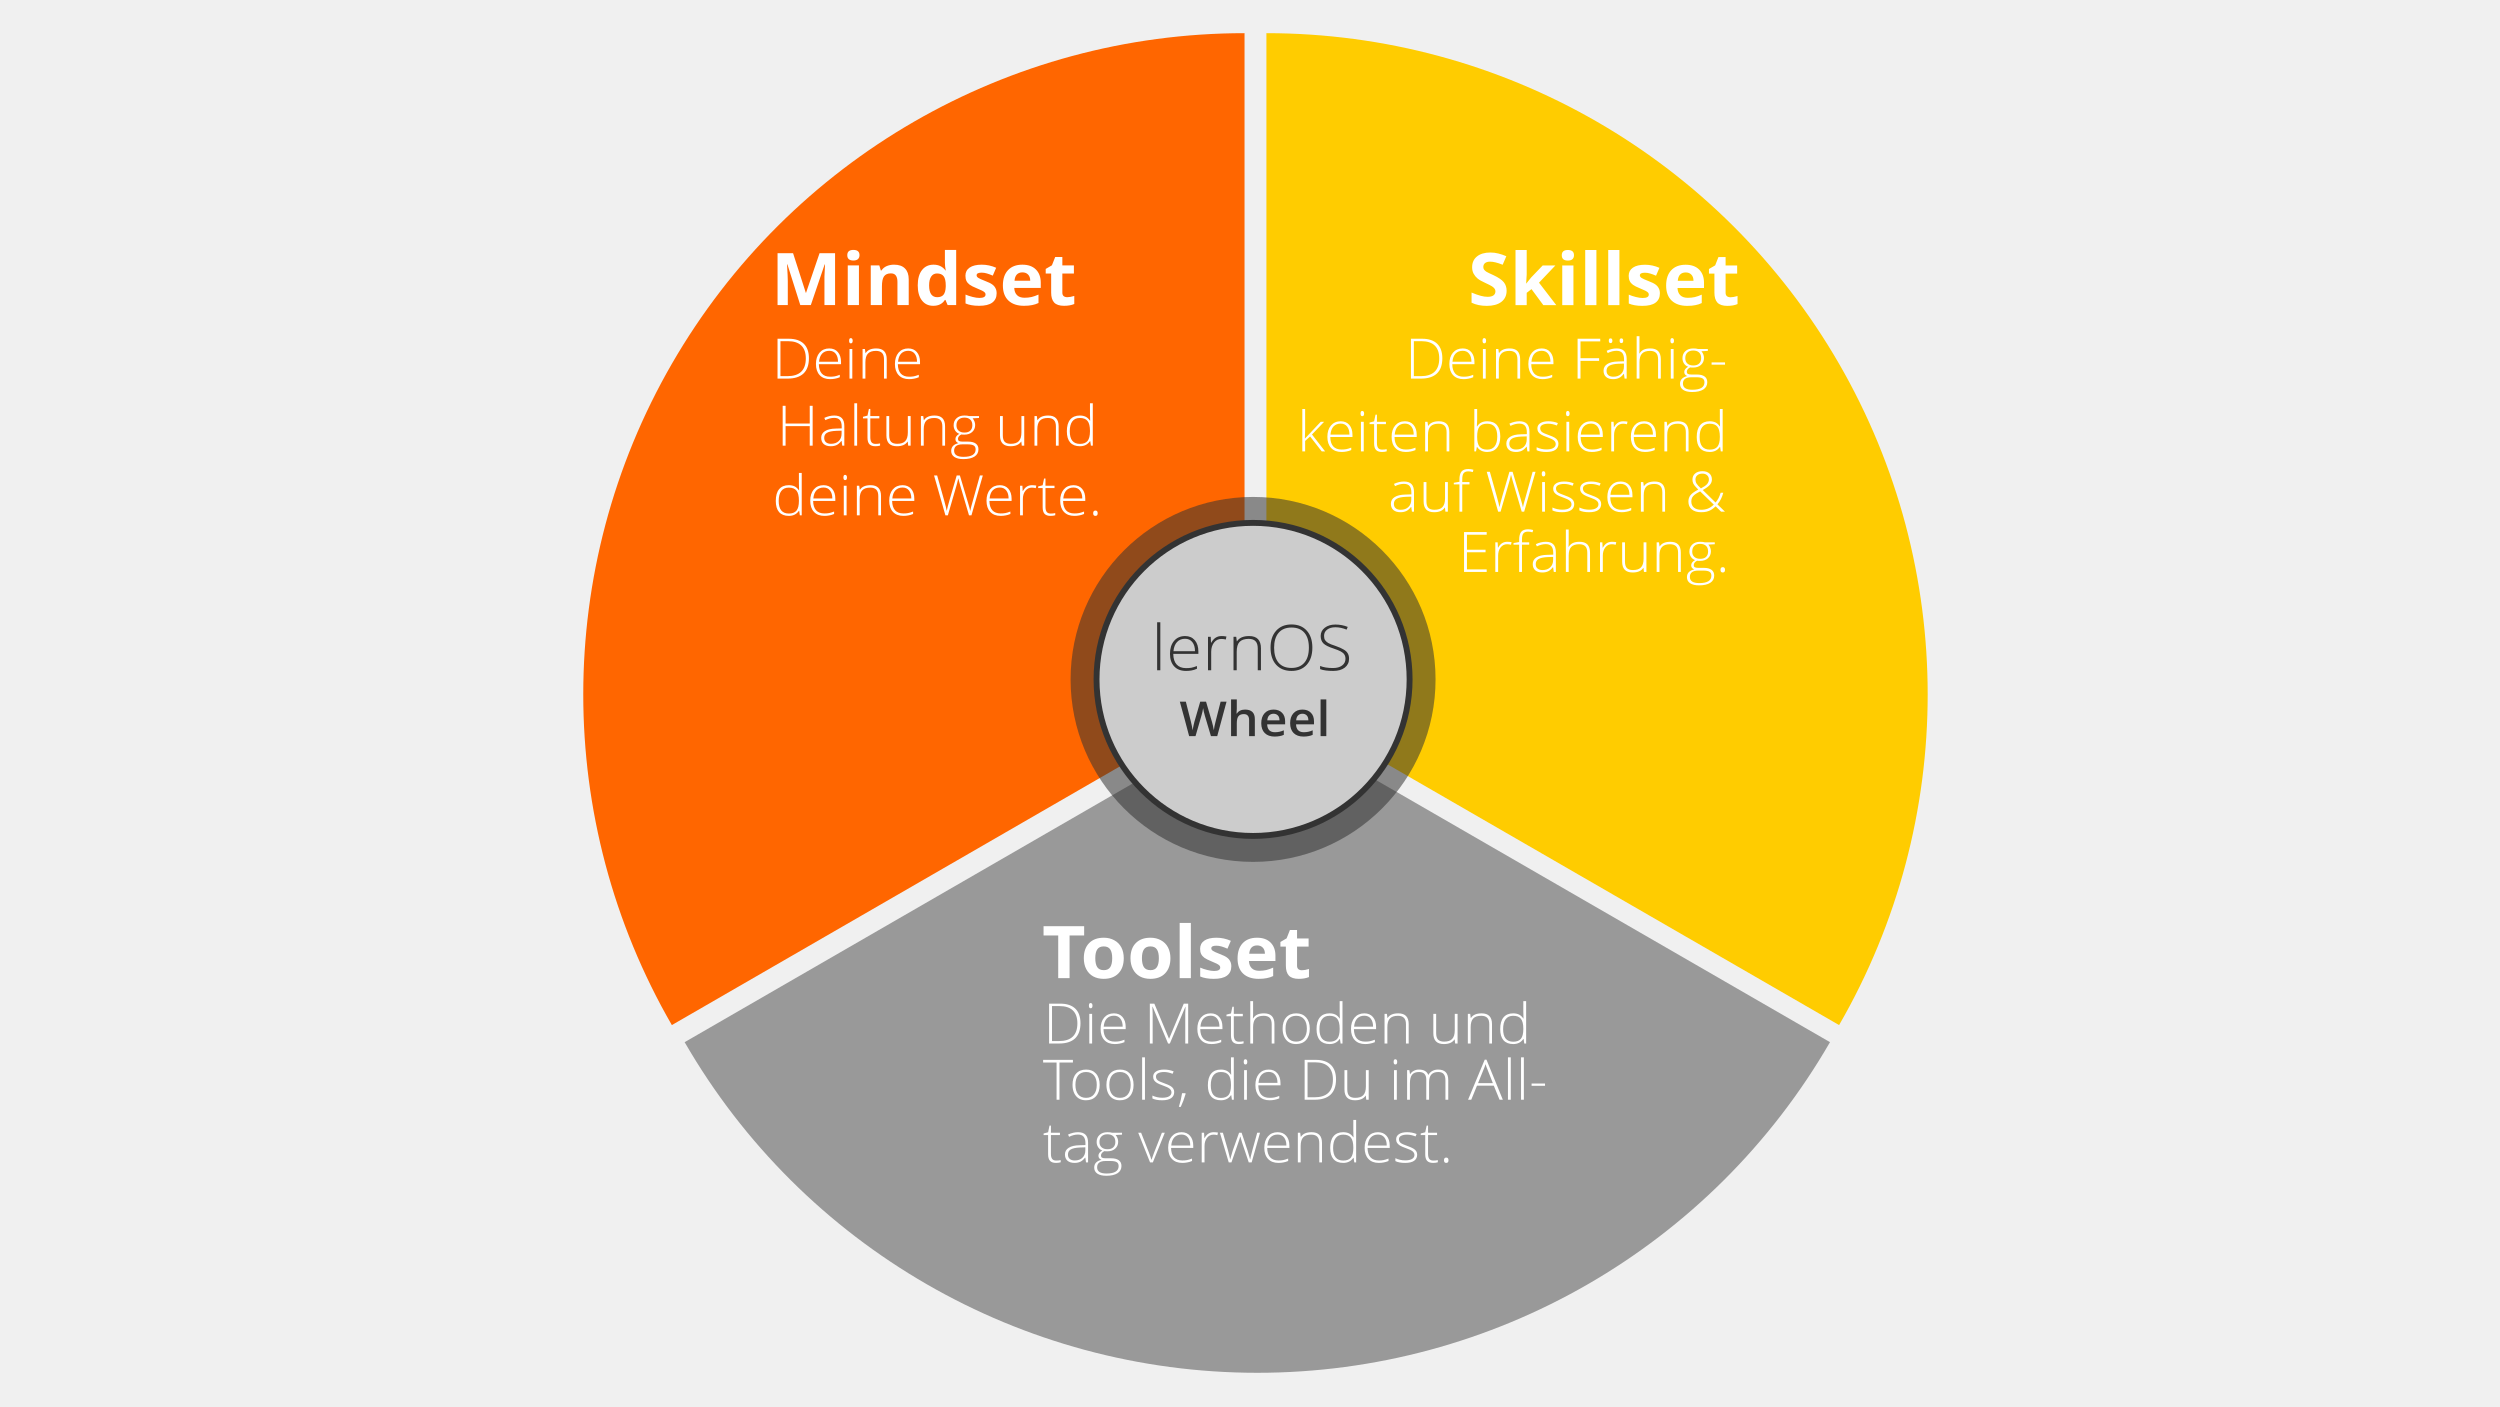
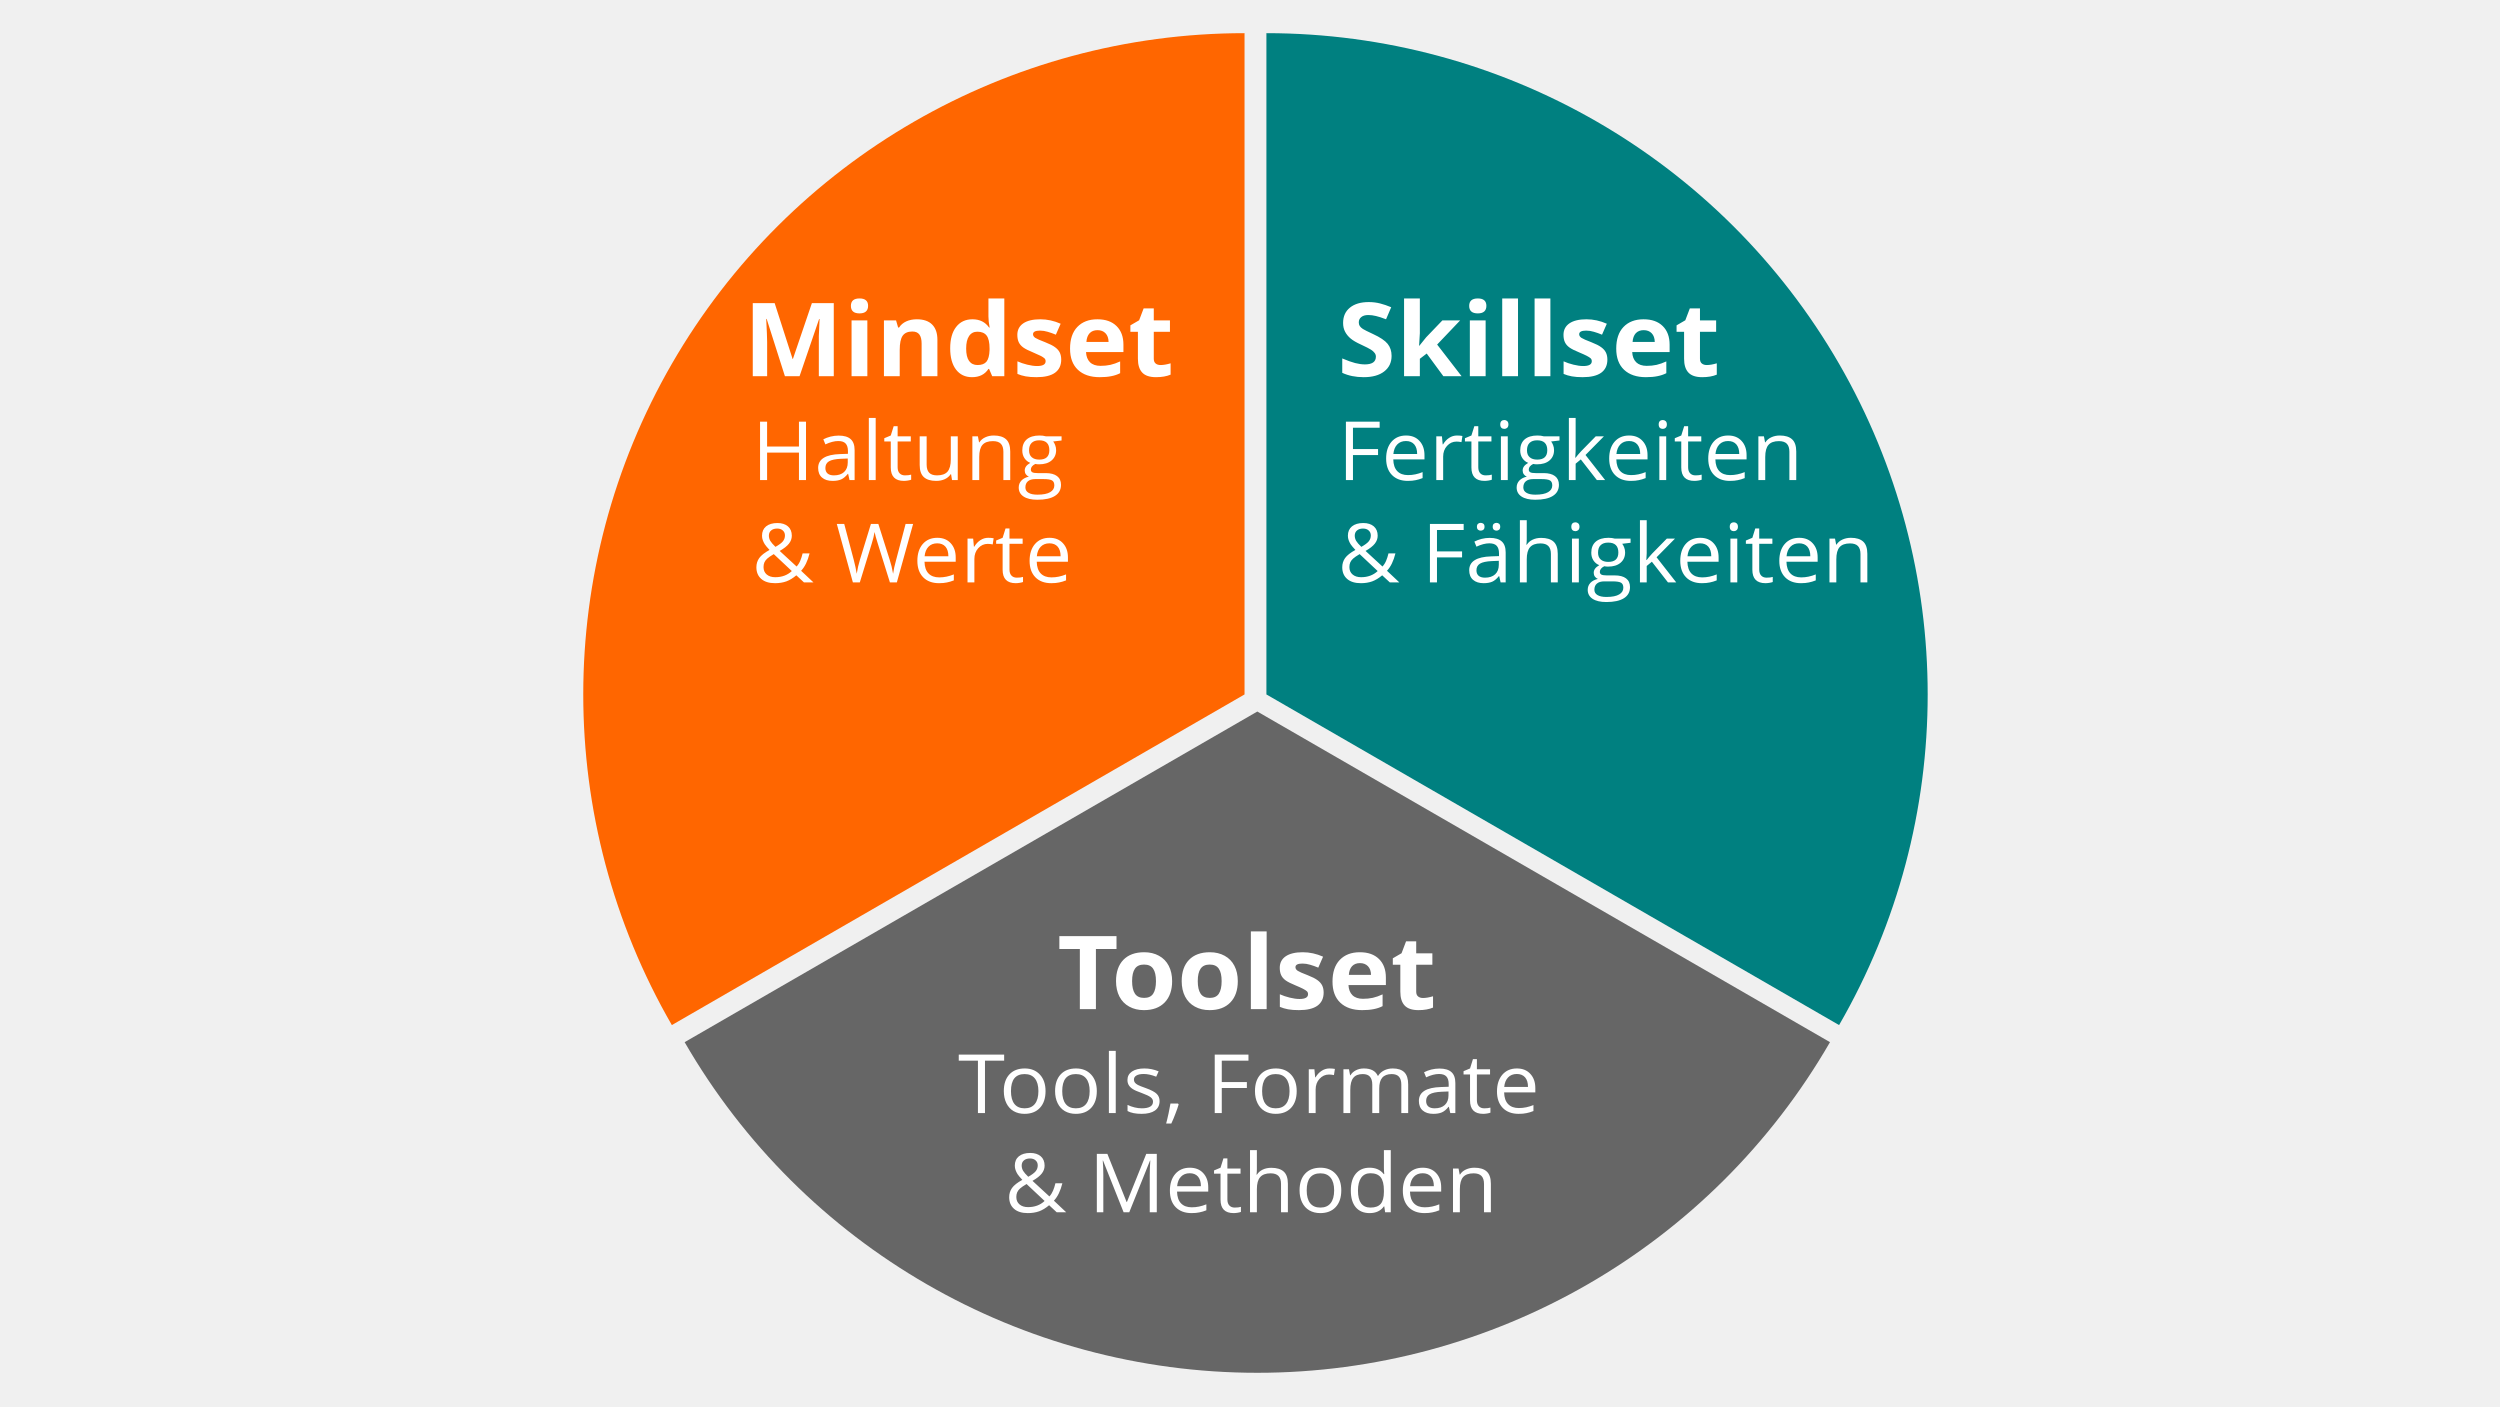
<svg xmlns="http://www.w3.org/2000/svg" width="1600" height="900" viewBox="0 0 423.333 238.125" version="1.1" id="svg311">
  <defs id="defs305">
    <marker orient="auto" refY="0.0" refX="0.0" id="DiamondLend" style="overflow:visible">
      <path id="path3225" d="M 0,-7.071 L -7.071,0 L 0,7.071 L 7.071,0 L 0,-7.071 z " style="fill-rule:evenodd;stroke:#000000;stroke-width:1pt;stroke-opacity:1;fill:#000000;fill-opacity:1" transform="scale(0.8) translate(-7,0)" />
    </marker>
    <marker orient="auto" refY="0.0" refX="0.0" id="marker3402" style="overflow:visible;">
      <path id="path3400" style="fill-rule:evenodd;stroke-width:0.625;stroke-linejoin:round;stroke:#000000;stroke-opacity:1;fill:#000000;fill-opacity:1" d="M 8.719,4.034 L -2.207,0.016 L 8.719,-4.002 C 6.973,-1.63 6.983,1.616 8.719,4.034 z " transform="scale(1.1) rotate(180) translate(1,0)" />
    </marker>
    <marker orient="auto" refY="0.0" refX="0.0" id="Arrow1Lstart" style="overflow:visible">
      <path id="path3128" d="M 0.0,0.0 L 5.0,-5.0 L -12.5,0.0 L 5.0,5.0 L 0.0,0.0 z " style="fill-rule:evenodd;stroke:#000000;stroke-width:1pt;stroke-opacity:1;fill:#000000;fill-opacity:1" transform="scale(0.8) translate(12.5,0)" />
    </marker>
    <marker orient="auto" refY="0.0" refX="0.0" id="Arrow1Lend" style="overflow:visible;">
      <path id="path3131" d="M 0.0,0.0 L 5.0,-5.0 L -12.5,0.0 L 5.0,5.0 L 0.0,0.0 z " style="fill-rule:evenodd;stroke:#000000;stroke-width:1pt;stroke-opacity:1;fill:#000000;fill-opacity:1" transform="scale(0.8) rotate(180) translate(12.5,0)" />
    </marker>
    <marker orient="auto" refY="0.0" refX="0.0" id="Arrow2Lstart" style="overflow:visible">
      <path id="path3146" style="fill-rule:evenodd;stroke-width:0.625;stroke-linejoin:round;stroke:#000000;stroke-opacity:1;fill:#000000;fill-opacity:1" d="M 8.719,4.034 L -2.207,0.016 L 8.719,-4.002 C 6.973,-1.63 6.983,1.616 8.719,4.034 z " transform="scale(1.1) translate(1,0)" />
    </marker>
    <marker orient="auto" refY="0.0" refX="0.0" id="Arrow2Lend" style="overflow:visible;">
      <path id="path3149" style="fill-rule:evenodd;stroke-width:0.625;stroke-linejoin:round;stroke:#000000;stroke-opacity:1;fill:#000000;fill-opacity:1" d="M 8.719,4.034 L -2.207,0.016 L 8.719,-4.002 C 6.973,-1.63 6.983,1.616 8.719,4.034 z " transform="scale(1.1) rotate(180) translate(1,0)" />
    </marker>
  </defs>
  <g id="layer1" transform="translate(0,-58.87497)">
-     <path style="opacity:1;fill:#999999;fill-opacity:1;stroke:none;stroke-width:0.285;stroke-linecap:butt;stroke-miterlimit:4;stroke-dasharray:none;stroke-dashoffset:0;stroke-opacity:1;paint-order:normal" id="path1348-9-6" d="M 309.878,235.348 A 111.976,111.976 0 0 1 212.904,291.335 111.976,111.976 0 0 1 115.931,235.348 l 96.974,-55.988 z" />
-     <path style="opacity:1;fill:#ffcc00;fill-opacity:1;stroke:none;stroke-width:0.285;stroke-linecap:butt;stroke-miterlimit:4;stroke-dasharray:none;stroke-dashoffset:0;stroke-opacity:1;paint-order:normal" id="path1348-9" d="m 214.445,64.491 a 111.976,111.976 0 0 1 96.974,55.988 111.976,111.976 0 0 1 0,111.976 l -96.974,-55.988 z" />
+     <path style="opacity:1;fill:#666666;fill-opacity:1;stroke:none;stroke-width:0.285;stroke-linecap:butt;stroke-miterlimit:4;stroke-dasharray:none;stroke-dashoffset:0;stroke-opacity:1;paint-order:normal" id="path1348-9-6" d="M 309.878,235.348 A 111.976,111.976 0 0 1 212.904,291.335 111.976,111.976 0 0 1 115.931,235.348 l 96.974,-55.988 z" />
+     <path style="opacity:1;fill:#008080;fill-opacity:1;stroke:none;stroke-width:0.285;stroke-linecap:butt;stroke-miterlimit:4;stroke-dasharray:none;stroke-dashoffset:0;stroke-opacity:1;paint-order:normal" id="path1348-9" d="m 214.445,64.491 a 111.976,111.976 0 0 1 96.974,55.988 111.976,111.976 0 0 1 0,111.976 l -96.974,-55.988 z" />
    <path style="opacity:1;fill:#ff6600;fill-opacity:1;stroke:none;stroke-width:0.285;stroke-linecap:butt;stroke-miterlimit:4;stroke-dasharray:none;stroke-dashoffset:0;stroke-opacity:1;paint-order:normal" id="path1348" d="m 113.767,232.455 a 111.976,111.976 0 0 1 0,-111.976 111.976,111.976 0 0 1 96.974,-55.988 l 0,111.976 z" />
-     <text id="text854-4-0-2" y="112.577" x="128.157" style="font-style:normal;font-variant:normal;font-weight:bold;font-stretch:normal;font-size:12.529px;line-height:1.25;font-family:'Open Sans';-inkscape-font-specification:'Open Sans, Bold';font-variant-ligatures:normal;font-variant-caps:normal;font-variant-numeric:normal;font-feature-settings:normal;text-align:start;letter-spacing:0px;word-spacing:0px;writing-mode:lr-tb;text-anchor:start;fill:#ffffff;fill-opacity:1;stroke:none;stroke-width:0.234;" xml:space="preserve" transform="scale(1.018442,0.9818923)">
-       <tspan style="font-style:normal;font-variant:normal;font-weight:bold;font-stretch:normal;font-size:12.529px;font-family:'Open Sans';-inkscape-font-specification:'Open Sans, Bold';font-variant-ligatures:normal;font-variant-caps:normal;font-variant-numeric:normal;font-feature-settings:normal;text-align:start;writing-mode:lr-tb;text-anchor:start;stroke-width:0.234;fill:#ffffff;" y="112.577" x="128.157" id="tspan852-1-1-0">Mindset</tspan>
+     <text id="text854-4-0-2" y="124.837" x="123.581" style="font-style:normal;font-variant:normal;font-weight:bold;font-stretch:normal;font-size:17.639px;line-height:1.25;font-family:'Open Sans';-inkscape-font-specification:'Open Sans, Bold';font-variant-ligatures:normal;font-variant-caps:normal;font-variant-numeric:normal;font-variant-east-asian:normal;text-align:start;letter-spacing:0px;word-spacing:0px;writing-mode:lr-tb;text-anchor:start;fill:#ffffff;fill-opacity:1;stroke:none;stroke-width:0.234" xml:space="preserve" transform="scale(1.018442,0.9818923)">
+       <tspan style="font-style:normal;font-variant:normal;font-weight:bold;font-stretch:normal;font-size:17.639px;font-family:'Open Sans';-inkscape-font-specification:'Open Sans, Bold';font-variant-ligatures:normal;font-variant-caps:normal;font-variant-numeric:normal;font-variant-east-asian:normal;text-align:start;writing-mode:lr-tb;text-anchor:start;fill:#ffffff;stroke-width:0.234" y="124.837" x="123.581" id="tspan852-1-1-0">Mindset</tspan>
    </text>
    <g id="layer2" transform="matrix(0.3684299,0,0,0.3684299,-58.94856,-85.35036)" />
-     <flowRoot xml:space="preserve" id="flowRoot1404" style="fill:black;fill-opacity:1;stroke:none;font-family:sans-serif;font-style:normal;font-weight:normal;font-size:40px;line-height:1.25;letter-spacing:0px;word-spacing:0px">
+     <flowRoot xml:space="preserve" id="flowRoot1404" style="font-style:normal;font-weight:normal;font-size:40px;line-height:1.25;font-family:sans-serif;letter-spacing:0px;word-spacing:0px;fill:#000000;fill-opacity:1;stroke:none">
      <flowRegion id="flowRegion1406">
        <rect id="rect1408" width="21.429" height="168.571" x="542.857" y="-331.429" />
      </flowRegion>
      <flowPara id="flowPara1410" />
    </flowRoot>
-     <text id="text854-4-0-2-1" y="125.255" x="128.31" style="font-style:normal;font-variant:normal;font-weight:bold;font-stretch:normal;font-size:9.623px;line-height:1.25;font-family:'Open Sans';-inkscape-font-specification:'Open Sans, Bold';font-variant-ligatures:normal;font-variant-caps:normal;font-variant-numeric:normal;font-feature-settings:normal;text-align:start;letter-spacing:0px;word-spacing:0px;writing-mode:lr-tb;text-anchor:start;fill:#ffffff;fill-opacity:1;stroke:none;stroke-width:0.18" xml:space="preserve" transform="scale(1.018442,0.9818923)">
-       <tspan style="font-style:normal;font-variant:normal;font-weight:300;font-stretch:normal;font-size:9.623px;font-family:'Open Sans';-inkscape-font-specification:'Open Sans, Light';font-variant-ligatures:normal;font-variant-caps:normal;font-variant-numeric:normal;font-feature-settings:normal;text-align:start;writing-mode:lr-tb;text-anchor:start;fill:#ffffff;stroke-width:0.18" y="125.255" x="128.31" id="tspan852-1-1-0-1">Deine</tspan>
+     <text id="text854-4-0-2-1-7" y="142.755" x="124.98" style="font-style:normal;font-variant:normal;font-weight:normal;font-stretch:normal;font-size:14.111px;line-height:1.25;font-family:'Open Sans';-inkscape-font-specification:'Open Sans, Normal';font-variant-ligatures:normal;font-variant-caps:normal;font-variant-numeric:normal;font-variant-east-asian:normal;text-align:start;letter-spacing:0px;word-spacing:0px;writing-mode:lr-tb;text-anchor:start;fill:#ffffff;fill-opacity:1;stroke:none;stroke-width:0.18" xml:space="preserve" transform="scale(1.018442,0.9818923)">
+       <tspan style="font-style:normal;font-variant:normal;font-weight:normal;font-stretch:normal;font-size:14.111px;font-family:'Open Sans';-inkscape-font-specification:'Open Sans, Normal';font-variant-ligatures:normal;font-variant-caps:normal;font-variant-numeric:normal;font-variant-east-asian:normal;text-align:start;writing-mode:lr-tb;text-anchor:start;fill:#ffffff;stroke-width:0.18" y="142.755" x="124.98" id="tspan852-1-1-0-1-9">Haltung</tspan>
+       <tspan style="font-style:normal;font-variant:normal;font-weight:normal;font-stretch:normal;font-size:14.111px;font-family:'Open Sans';-inkscape-font-specification:'Open Sans, Normal';font-variant-ligatures:normal;font-variant-caps:normal;font-variant-numeric:normal;font-variant-east-asian:normal;text-align:start;writing-mode:lr-tb;text-anchor:start;fill:#ffffff;stroke-width:0.18" y="160.394" x="124.98" id="tspan70">&amp; Werte</tspan>
    </text>
-     <text id="text854-4-0-2-1-7" y="136.823" x="129.165" style="font-style:normal;font-variant:normal;font-weight:bold;font-stretch:normal;font-size:9.623px;line-height:1.25;font-family:'Open Sans';-inkscape-font-specification:'Open Sans, Bold';font-variant-ligatures:normal;font-variant-caps:normal;font-variant-numeric:normal;font-feature-settings:normal;text-align:start;letter-spacing:0px;word-spacing:0px;writing-mode:lr-tb;text-anchor:start;fill:#ffffff;fill-opacity:1;stroke:none;stroke-width:0.18" xml:space="preserve" transform="scale(1.018442,0.9818923)">
-       <tspan style="font-style:normal;font-variant:normal;font-weight:300;font-stretch:normal;font-size:9.623px;font-family:'Open Sans';-inkscape-font-specification:'Open Sans, Light';font-variant-ligatures:normal;font-variant-caps:normal;font-variant-numeric:normal;font-feature-settings:normal;text-align:start;writing-mode:lr-tb;text-anchor:start;fill:#ffffff;stroke-width:0.18" y="136.823" x="129.165" id="tspan852-1-1-0-1-9">Haltung und</tspan>
+     <text id="text854-4-0-2-4" y="124.837" x="222.358" style="font-style:normal;font-variant:normal;font-weight:bold;font-stretch:normal;font-size:17.639px;line-height:1.25;font-family:'Open Sans';-inkscape-font-specification:'Open Sans, Bold';font-variant-ligatures:normal;font-variant-caps:normal;font-variant-numeric:normal;font-variant-east-asian:normal;text-align:start;letter-spacing:0px;word-spacing:0px;writing-mode:lr-tb;text-anchor:start;fill:#ffffff;fill-opacity:1;stroke:none;stroke-width:0.234" xml:space="preserve" transform="scale(1.018442,0.9818923)">
+       <tspan style="font-style:normal;font-variant:normal;font-weight:bold;font-stretch:normal;font-size:17.639px;font-family:'Open Sans';-inkscape-font-specification:'Open Sans, Bold';font-variant-ligatures:normal;font-variant-caps:normal;font-variant-numeric:normal;font-variant-east-asian:normal;text-align:start;writing-mode:lr-tb;text-anchor:start;fill:#ffffff;stroke-width:0.234" y="124.837" x="222.358" id="tspan852-1-1-0-3">Skillset</tspan>
    </text>
-     <text id="text854-4-0-2-1-7-0" y="148.835" x="128.427" style="font-style:normal;font-variant:normal;font-weight:bold;font-stretch:normal;font-size:9.623px;line-height:1.25;font-family:'Open Sans';-inkscape-font-specification:'Open Sans, Bold';font-variant-ligatures:normal;font-variant-caps:normal;font-variant-numeric:normal;font-feature-settings:normal;text-align:start;letter-spacing:0px;word-spacing:0px;writing-mode:lr-tb;text-anchor:start;fill:#ffffff;fill-opacity:1;stroke:none;stroke-width:0.18" xml:space="preserve" transform="scale(1.018442,0.9818923)">
-       <tspan style="font-style:normal;font-variant:normal;font-weight:300;font-stretch:normal;font-size:9.623px;font-family:'Open Sans';-inkscape-font-specification:'Open Sans, Light';font-variant-ligatures:normal;font-variant-caps:normal;font-variant-numeric:normal;font-feature-settings:normal;text-align:start;writing-mode:lr-tb;text-anchor:start;fill:#ffffff;stroke-width:0.18" y="148.835" x="128.427" id="tspan852-1-1-0-1-9-1">deine Werte.</tspan>
+     <text id="text854-4-0-2-1-2" y="142.755" x="222.389" style="font-style:normal;font-variant:normal;font-weight:normal;font-stretch:normal;font-size:14.111px;line-height:1.25;font-family:'Open Sans';-inkscape-font-specification:'Open Sans, Normal';font-variant-ligatures:normal;font-variant-caps:normal;font-variant-numeric:normal;font-variant-east-asian:normal;text-align:start;letter-spacing:0px;word-spacing:0px;writing-mode:lr-tb;text-anchor:start;fill:#ffffff;fill-opacity:1;stroke:none;stroke-width:0.18" xml:space="preserve" transform="scale(1.018442,0.9818923)">
+       <tspan style="font-style:normal;font-variant:normal;font-weight:normal;font-stretch:normal;font-size:14.111px;font-family:'Open Sans';-inkscape-font-specification:'Open Sans, Normal';font-variant-ligatures:normal;font-variant-caps:normal;font-variant-numeric:normal;font-variant-east-asian:normal;text-align:start;writing-mode:lr-tb;text-anchor:start;fill:#ffffff;stroke-width:0.18" y="142.755" x="222.389" id="tspan852-1-1-0-1-5">Fertigkeiten</tspan>
+       <tspan style="font-style:normal;font-variant:normal;font-weight:normal;font-stretch:normal;font-size:14.111px;font-family:'Open Sans';-inkscape-font-specification:'Open Sans, Normal';font-variant-ligatures:normal;font-variant-caps:normal;font-variant-numeric:normal;font-variant-east-asian:normal;text-align:start;writing-mode:lr-tb;text-anchor:start;fill:#ffffff;stroke-width:0.18" y="160.394" x="222.389" id="tspan72">&amp; Fähigkeiten</tspan>
    </text>
-     <text id="text854-4-0-2-4" y="112.585" x="244.092" style="font-style:normal;font-variant:normal;font-weight:bold;font-stretch:normal;font-size:12.529px;line-height:1.25;font-family:'Open Sans';-inkscape-font-specification:'Open Sans, Bold';font-variant-ligatures:normal;font-variant-caps:normal;font-variant-numeric:normal;font-feature-settings:normal;text-align:start;letter-spacing:0px;word-spacing:0px;writing-mode:lr-tb;text-anchor:start;fill:#ffffff;fill-opacity:1;stroke:none;stroke-width:0.234;" xml:space="preserve" transform="scale(1.018442,0.9818923)">
-       <tspan style="font-style:normal;font-variant:normal;font-weight:bold;font-stretch:normal;font-size:12.529px;font-family:'Open Sans';-inkscape-font-specification:'Open Sans, Bold';font-variant-ligatures:normal;font-variant-caps:normal;font-variant-numeric:normal;font-feature-settings:normal;text-align:start;writing-mode:lr-tb;text-anchor:start;stroke-width:0.234;fill:#ffffff;" y="112.585" x="244.092" id="tspan852-1-1-0-3">Skillset</tspan>
+     <text id="text854-4-0-2-1-2-7-2-7" y="251.912" x="159.286" style="font-style:normal;font-variant:normal;font-weight:normal;font-stretch:normal;font-size:14.111px;line-height:1.25;font-family:'Open Sans';-inkscape-font-specification:'Open Sans, Normal';font-variant-ligatures:normal;font-variant-caps:normal;font-variant-numeric:normal;font-variant-east-asian:normal;text-align:start;letter-spacing:0px;word-spacing:0px;writing-mode:lr-tb;text-anchor:start;fill:#ffffff;fill-opacity:1;stroke:none;stroke-width:0.18" xml:space="preserve" transform="scale(1.018442,0.9818923)">
+       <tspan style="font-style:normal;font-variant:normal;font-weight:normal;font-stretch:normal;font-size:14.111px;font-family:'Open Sans';-inkscape-font-specification:'Open Sans, Normal';font-variant-ligatures:normal;font-variant-caps:normal;font-variant-numeric:normal;font-variant-east-asian:normal;text-align:start;writing-mode:lr-tb;text-anchor:start;fill:#ffffff;stroke-width:0.18" y="251.912" x="159.286" id="tspan852-1-1-0-1-5-7-7-9">Tools, Formate</tspan>
+       <tspan style="font-style:normal;font-variant:normal;font-weight:normal;font-stretch:normal;font-size:14.111px;font-family:'Open Sans';-inkscape-font-specification:'Open Sans, Normal';font-variant-ligatures:normal;font-variant-caps:normal;font-variant-numeric:normal;font-variant-east-asian:normal;text-align:start;writing-mode:lr-tb;text-anchor:start;fill:#ffffff;stroke-width:0.18" y="269.55" x="159.286" id="tspan74" />
    </text>
-     <text id="text854-4-0-2-1-2" y="125.255" x="233.625" style="font-style:normal;font-variant:normal;font-weight:bold;font-stretch:normal;font-size:9.623px;line-height:1.25;font-family:'Open Sans';-inkscape-font-specification:'Open Sans, Bold';font-variant-ligatures:normal;font-variant-caps:normal;font-variant-numeric:normal;font-feature-settings:normal;text-align:start;letter-spacing:0px;word-spacing:0px;writing-mode:lr-tb;text-anchor:start;fill:#ffffff;fill-opacity:1;stroke:none;stroke-width:0.18" xml:space="preserve" transform="scale(1.018442,0.9818923)">
-       <tspan style="font-style:normal;font-variant:normal;font-weight:300;font-stretch:normal;font-size:9.623px;font-family:'Open Sans';-inkscape-font-specification:'Open Sans, Light';font-variant-ligatures:normal;font-variant-caps:normal;font-variant-numeric:normal;font-feature-settings:normal;text-align:start;writing-mode:lr-tb;text-anchor:start;fill:#ffffff;stroke-width:0.18" y="125.255" x="233.625" id="tspan852-1-1-0-1-5">Deine Fähig-</tspan>
+     <text id="text854-4-0-2-4-6" y="233.993" x="175.777" style="font-style:normal;font-variant:normal;font-weight:bold;font-stretch:normal;font-size:17.639px;line-height:1.25;font-family:'Open Sans';-inkscape-font-specification:'Open Sans, Bold';font-variant-ligatures:normal;font-variant-caps:normal;font-variant-numeric:normal;font-variant-east-asian:normal;text-align:start;letter-spacing:0px;word-spacing:0px;writing-mode:lr-tb;text-anchor:start;fill:#ffffff;fill-opacity:1;stroke:none;stroke-width:0.234" xml:space="preserve" transform="scale(1.018442,0.9818923)">
+       <tspan style="font-style:normal;font-variant:normal;font-weight:bold;font-stretch:normal;font-size:17.639px;font-family:'Open Sans';-inkscape-font-specification:'Open Sans, Bold';font-variant-ligatures:normal;font-variant-caps:normal;font-variant-numeric:normal;font-variant-east-asian:normal;text-align:start;writing-mode:lr-tb;text-anchor:start;fill:#ffffff;stroke-width:0.234" y="233.993" x="175.777" id="tspan852-1-1-0-3-4">Toolset</tspan>
    </text>
-     <text id="text854-4-0-2-1-2-7" y="137.813" x="215.671" style="font-style:normal;font-variant:normal;font-weight:bold;font-stretch:normal;font-size:9.623px;line-height:1.25;font-family:'Open Sans';-inkscape-font-specification:'Open Sans, Bold';font-variant-ligatures:normal;font-variant-caps:normal;font-variant-numeric:normal;font-feature-settings:normal;text-align:start;letter-spacing:0px;word-spacing:0px;writing-mode:lr-tb;text-anchor:start;fill:#ffffff;fill-opacity:1;stroke:none;stroke-width:0.18" xml:space="preserve" transform="scale(1.018442,0.9818923)">
-       <tspan style="font-style:normal;font-variant:normal;font-weight:300;font-stretch:normal;font-size:9.623px;font-family:'Open Sans';-inkscape-font-specification:'Open Sans, Light';font-variant-ligatures:normal;font-variant-caps:normal;font-variant-numeric:normal;font-feature-settings:normal;text-align:start;writing-mode:lr-tb;text-anchor:start;fill:#ffffff;stroke-width:0.18" y="137.813" x="215.671" id="tspan852-1-1-0-1-5-7">keiten basierend</tspan>
+     <text id="text854-4-0-2-1-2-7-2-7-6" y="269.03" x="167.013" style="font-style:normal;font-variant:normal;font-weight:normal;font-stretch:normal;font-size:14.111px;line-height:1.25;font-family:'Open Sans';-inkscape-font-specification:'Open Sans, Normal';font-variant-ligatures:normal;font-variant-caps:normal;font-variant-numeric:normal;font-variant-east-asian:normal;text-align:start;letter-spacing:0px;word-spacing:0px;writing-mode:lr-tb;text-anchor:start;fill:#ffffff;fill-opacity:1;stroke:none;stroke-width:0.18" xml:space="preserve" transform="scale(1.018442,0.9818923)">
+       <tspan style="font-style:normal;font-variant:normal;font-weight:normal;font-stretch:normal;font-size:14.111px;font-family:'Open Sans';-inkscape-font-specification:'Open Sans, Normal';font-variant-ligatures:normal;font-variant-caps:normal;font-variant-numeric:normal;font-variant-east-asian:normal;text-align:start;writing-mode:lr-tb;text-anchor:start;fill:#ffffff;stroke-width:0.18" y="269.03" x="167.013" id="tspan74-4">&amp; Methoden</tspan>
    </text>
-     <text id="text854-4-0-2-1-2-7-2" y="148.205" x="230.806" style="font-style:normal;font-variant:normal;font-weight:bold;font-stretch:normal;font-size:9.623px;line-height:1.25;font-family:'Open Sans';-inkscape-font-specification:'Open Sans, Bold';font-variant-ligatures:normal;font-variant-caps:normal;font-variant-numeric:normal;font-feature-settings:normal;text-align:start;letter-spacing:0px;word-spacing:0px;writing-mode:lr-tb;text-anchor:start;fill:#ffffff;fill-opacity:1;stroke:none;stroke-width:0.18" xml:space="preserve" transform="scale(1.018442,0.9818923)">
-       <tspan style="font-style:normal;font-variant:normal;font-weight:300;font-stretch:normal;font-size:9.623px;font-family:'Open Sans';-inkscape-font-specification:'Open Sans, Light';font-variant-ligatures:normal;font-variant-caps:normal;font-variant-numeric:normal;font-feature-settings:normal;text-align:start;writing-mode:lr-tb;text-anchor:start;fill:#ffffff;stroke-width:0.18" y="148.205" x="230.806" id="tspan852-1-1-0-1-5-7-7">auf Wissen &amp;</tspan>
-     </text>
-     <text id="text854-4-0-2-1-2-7-2-7" y="239.921" x="173.461" style="font-style:normal;font-variant:normal;font-weight:bold;font-stretch:normal;font-size:9.623px;line-height:1.25;font-family:'Open Sans';-inkscape-font-specification:'Open Sans, Bold';font-variant-ligatures:normal;font-variant-caps:normal;font-variant-numeric:normal;font-feature-settings:normal;text-align:start;letter-spacing:0px;word-spacing:0px;writing-mode:lr-tb;text-anchor:start;fill:#ffffff;fill-opacity:1;stroke:none;stroke-width:0.18" xml:space="preserve" transform="scale(1.018442,0.9818923)">
-       <tspan style="font-style:normal;font-variant:normal;font-weight:300;font-stretch:normal;font-size:9.623px;font-family:'Open Sans';-inkscape-font-specification:'Open Sans, Light';font-variant-ligatures:normal;font-variant-caps:normal;font-variant-numeric:normal;font-feature-settings:normal;text-align:start;writing-mode:lr-tb;text-anchor:start;fill:#ffffff;stroke-width:0.18" y="239.921" x="173.461" id="tspan852-1-1-0-1-5-7-7-9">Die Methoden und</tspan>
-     </text>
-     <text id="text854-4-0-2-4-6" y="228.646" x="173.258" style="font-style:normal;font-variant:normal;font-weight:bold;font-stretch:normal;font-size:12.529px;line-height:1.25;font-family:'Open Sans';-inkscape-font-specification:'Open Sans, Bold';font-variant-ligatures:normal;font-variant-caps:normal;font-variant-numeric:normal;font-feature-settings:normal;text-align:start;letter-spacing:0px;word-spacing:0px;writing-mode:lr-tb;text-anchor:start;fill:#ffffff;fill-opacity:1;stroke:none;stroke-width:0.234;" xml:space="preserve" transform="scale(1.018442,0.9818923)">
-       <tspan style="font-style:normal;font-variant:normal;font-weight:bold;font-stretch:normal;font-size:12.529px;font-family:'Open Sans';-inkscape-font-specification:'Open Sans, Bold';font-variant-ligatures:normal;font-variant-caps:normal;font-variant-numeric:normal;font-feature-settings:normal;text-align:start;writing-mode:lr-tb;text-anchor:start;stroke-width:0.234;fill:#ffffff;" y="228.646" x="173.258" id="tspan852-1-1-0-3-4">Toolset</tspan>
-     </text>
-     <text id="text854-4-0-2-1-2-7-2-7-6" y="158.597" x="242.455" style="font-style:normal;font-variant:normal;font-weight:bold;font-stretch:normal;font-size:9.623px;line-height:1.25;font-family:'Open Sans';-inkscape-font-specification:'Open Sans, Bold';font-variant-ligatures:normal;font-variant-caps:normal;font-variant-numeric:normal;font-feature-settings:normal;text-align:start;letter-spacing:0px;word-spacing:0px;writing-mode:lr-tb;text-anchor:start;fill:#ffffff;fill-opacity:1;stroke:none;stroke-width:0.18" xml:space="preserve" transform="scale(1.018442,0.9818923)">
-       <tspan style="font-style:normal;font-variant:normal;font-weight:300;font-stretch:normal;font-size:9.623px;font-family:'Open Sans';-inkscape-font-specification:'Open Sans, Light';font-variant-ligatures:normal;font-variant-caps:normal;font-variant-numeric:normal;font-feature-settings:normal;text-align:start;writing-mode:lr-tb;text-anchor:start;fill:#ffffff;stroke-width:0.18" y="158.597" x="242.455" id="tspan852-1-1-0-1-5-7-7-9-5">Erfahrung.</tspan>
-     </text>
-     <text id="text854-4-0-2-1-2-7-2-7-1" y="249.616" x="173.391" style="font-style:normal;font-variant:normal;font-weight:bold;font-stretch:normal;font-size:9.623px;line-height:1.25;font-family:'Open Sans';-inkscape-font-specification:'Open Sans, Bold';font-variant-ligatures:normal;font-variant-caps:normal;font-variant-numeric:normal;font-feature-settings:normal;text-align:start;letter-spacing:0px;word-spacing:0px;writing-mode:lr-tb;text-anchor:start;fill:#ffffff;fill-opacity:1;stroke:none;stroke-width:0.18" xml:space="preserve" transform="scale(1.018442,0.9818923)">
-       <tspan style="font-style:normal;font-variant:normal;font-weight:300;font-stretch:normal;font-size:9.623px;font-family:'Open Sans';-inkscape-font-specification:'Open Sans, Light';font-variant-ligatures:normal;font-variant-caps:normal;font-variant-numeric:normal;font-feature-settings:normal;text-align:start;writing-mode:lr-tb;text-anchor:start;fill:#ffffff;stroke-width:0.18" y="249.616" x="173.391" id="tspan852-1-1-0-1-5-7-7-9-57">Tools, die Du im All-</tspan>
-     </text>
-     <text id="text854-4-0-2-1-2-7-2-7-1-1" y="260.419" x="173.391" style="font-style:normal;font-variant:normal;font-weight:bold;font-stretch:normal;font-size:9.623px;line-height:1.25;font-family:'Open Sans';-inkscape-font-specification:'Open Sans, Bold';font-variant-ligatures:normal;font-variant-caps:normal;font-variant-numeric:normal;font-feature-settings:normal;text-align:start;letter-spacing:0px;word-spacing:0px;writing-mode:lr-tb;text-anchor:start;fill:#ffffff;fill-opacity:1;stroke:none;stroke-width:0.18" xml:space="preserve" transform="scale(1.018442,0.9818923)">
-       <tspan style="font-style:normal;font-variant:normal;font-weight:300;font-stretch:normal;font-size:9.623px;font-family:'Open Sans';-inkscape-font-specification:'Open Sans, Light';font-variant-ligatures:normal;font-variant-caps:normal;font-variant-numeric:normal;font-feature-settings:normal;text-align:start;writing-mode:lr-tb;text-anchor:start;fill:#ffffff;stroke-width:0.18" y="260.419" x="173.391" id="tspan852-1-1-0-1-5-7-7-9-57-2">tag verwendest.</tspan>
-     </text>
-     <g id="g1441" transform="translate(25.13542,-26.36384)">
-       <circle r="30.9" cy="200.285" cx="187.051" id="path1386-9" style="opacity:1;fill:#333333;fill-opacity:0.541;stroke:#333333;stroke-width:0;stroke-linecap:butt;stroke-miterlimit:4;stroke-dasharray:none;stroke-dashoffset:0;stroke-opacity:1;paint-order:normal" />
-       <g transform="translate(0,-0.3779907)" id="g1431">
-         <circle style="opacity:1;fill:#cccccc;fill-opacity:1;stroke:#333333;stroke-width:1;stroke-linecap:butt;stroke-miterlimit:4;stroke-dasharray:none;stroke-dashoffset:0;stroke-opacity:1;paint-order:normal" id="path1386" cx="187.051" cy="200.663" r="26.506" />
-         <g id="g1408" transform="translate(-24.95388,26.92875)">
-           <text transform="scale(1.018442,0.9818923)" xml:space="preserve" style="font-style:normal;font-variant:normal;font-weight:bold;font-stretch:normal;font-size:10.911px;line-height:1.25;font-family:'Open Sans';-inkscape-font-specification:'Open Sans, Bold';font-variant-ligatures:normal;font-variant-caps:normal;font-variant-numeric:normal;font-feature-settings:normal;text-align:start;letter-spacing:0px;word-spacing:0px;writing-mode:lr-tb;text-anchor:start;fill:#333333;fill-opacity:1;stroke:none;stroke-width:0.204" x="191.246" y="175.368" id="text854-4-0-2-6">
-             <tspan id="tspan852-1-1-0-7" x="191.246" y="175.368" style="font-style:normal;font-variant:normal;font-weight:300;font-stretch:normal;font-size:10.911px;font-family:'Open Sans';-inkscape-font-specification:'Open Sans, Light';font-variant-ligatures:normal;font-variant-caps:normal;font-variant-numeric:normal;font-feature-settings:normal;text-align:start;writing-mode:lr-tb;text-anchor:start;fill:#333333;stroke-width:0.204">lernOS</tspan>
-           </text>
-           <text transform="scale(1.018442,0.9818923)" xml:space="preserve" style="font-style:normal;font-variant:normal;font-weight:bold;font-stretch:normal;font-size:8.33px;line-height:1.25;font-family:'Open Sans';-inkscape-font-specification:'Open Sans, Bold';font-variant-ligatures:normal;font-variant-caps:normal;font-variant-numeric:normal;font-feature-settings:normal;text-align:start;letter-spacing:0px;word-spacing:0px;writing-mode:lr-tb;text-anchor:start;fill:#333333;fill-opacity:1;stroke:none;stroke-width:0.156" x="195.942" y="186.718" id="text854-4-0-2-6-8">
-             <tspan id="tspan852-1-1-0-7-2" x="195.942" y="186.718" style="font-style:normal;font-variant:normal;font-weight:600;font-stretch:normal;font-size:8.329px;font-family:'Open Sans';-inkscape-font-specification:'Open Sans, Semi-Bold';font-variant-ligatures:normal;font-variant-caps:normal;font-variant-numeric:normal;font-feature-settings:normal;text-align:start;writing-mode:lr-tb;text-anchor:start;fill:#333333;stroke-width:0.156">Wheel</tspan>
-           </text>
-         </g>
-       </g>
-     </g>
  </g>
</svg>
